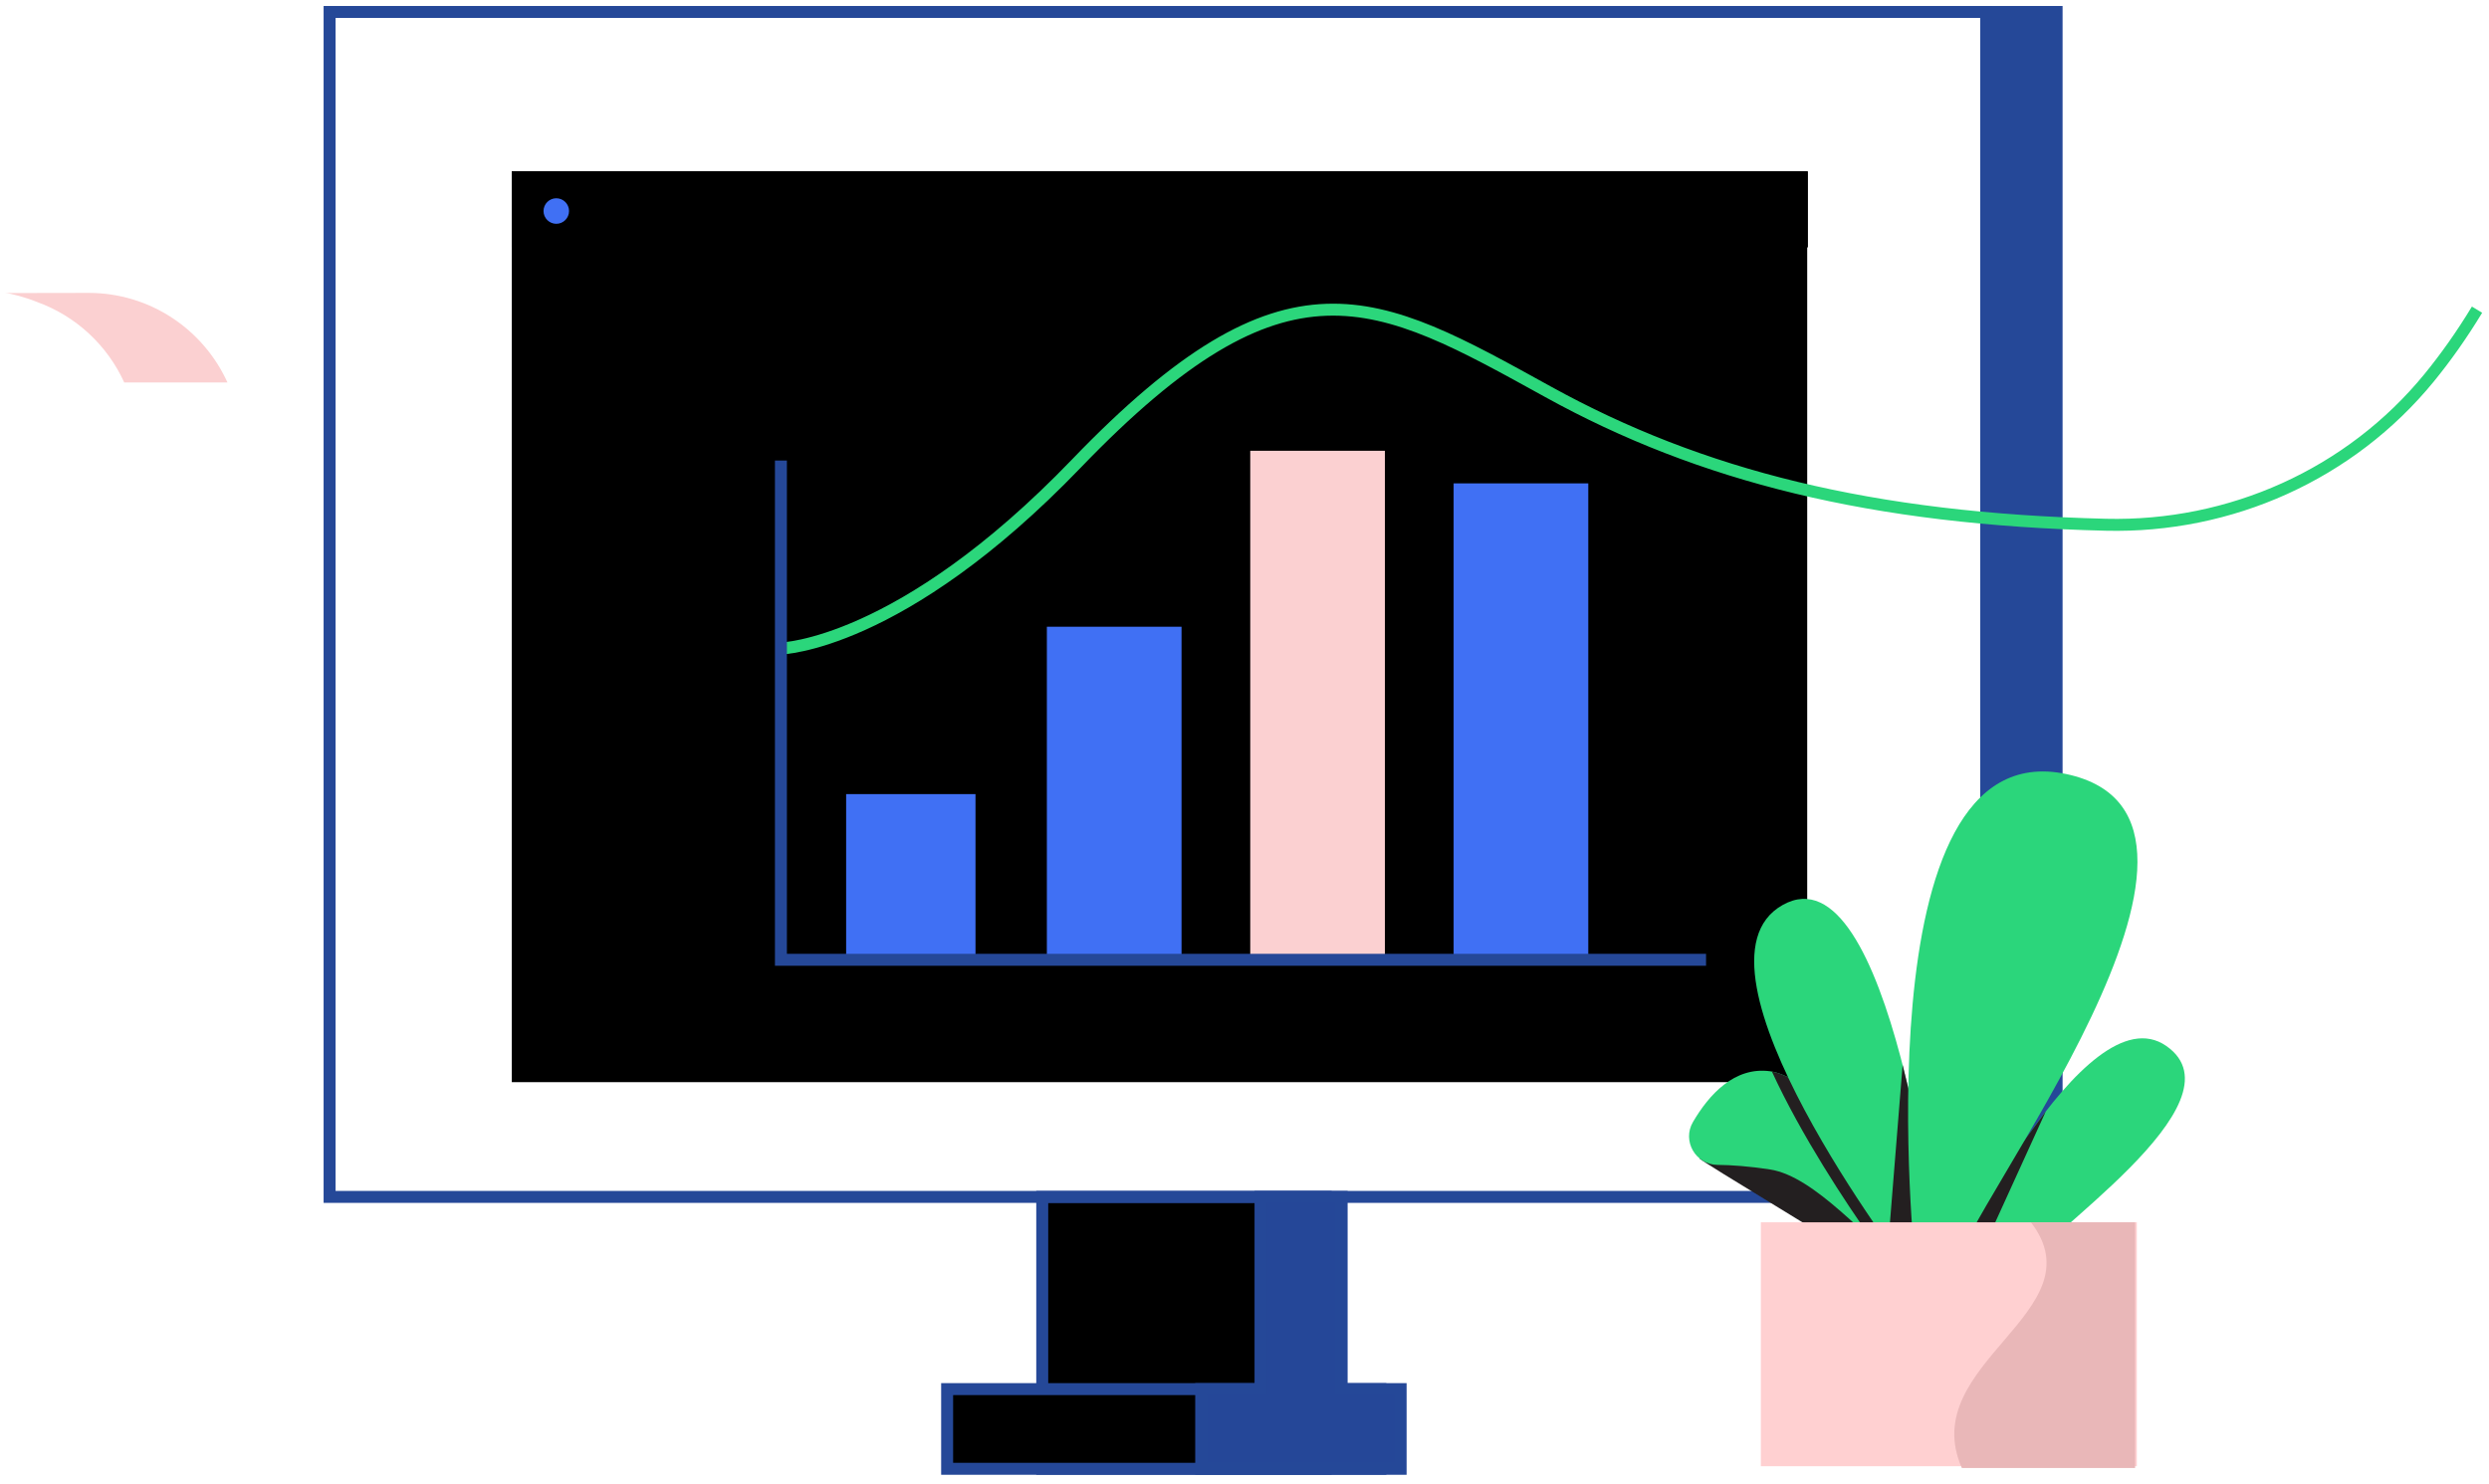
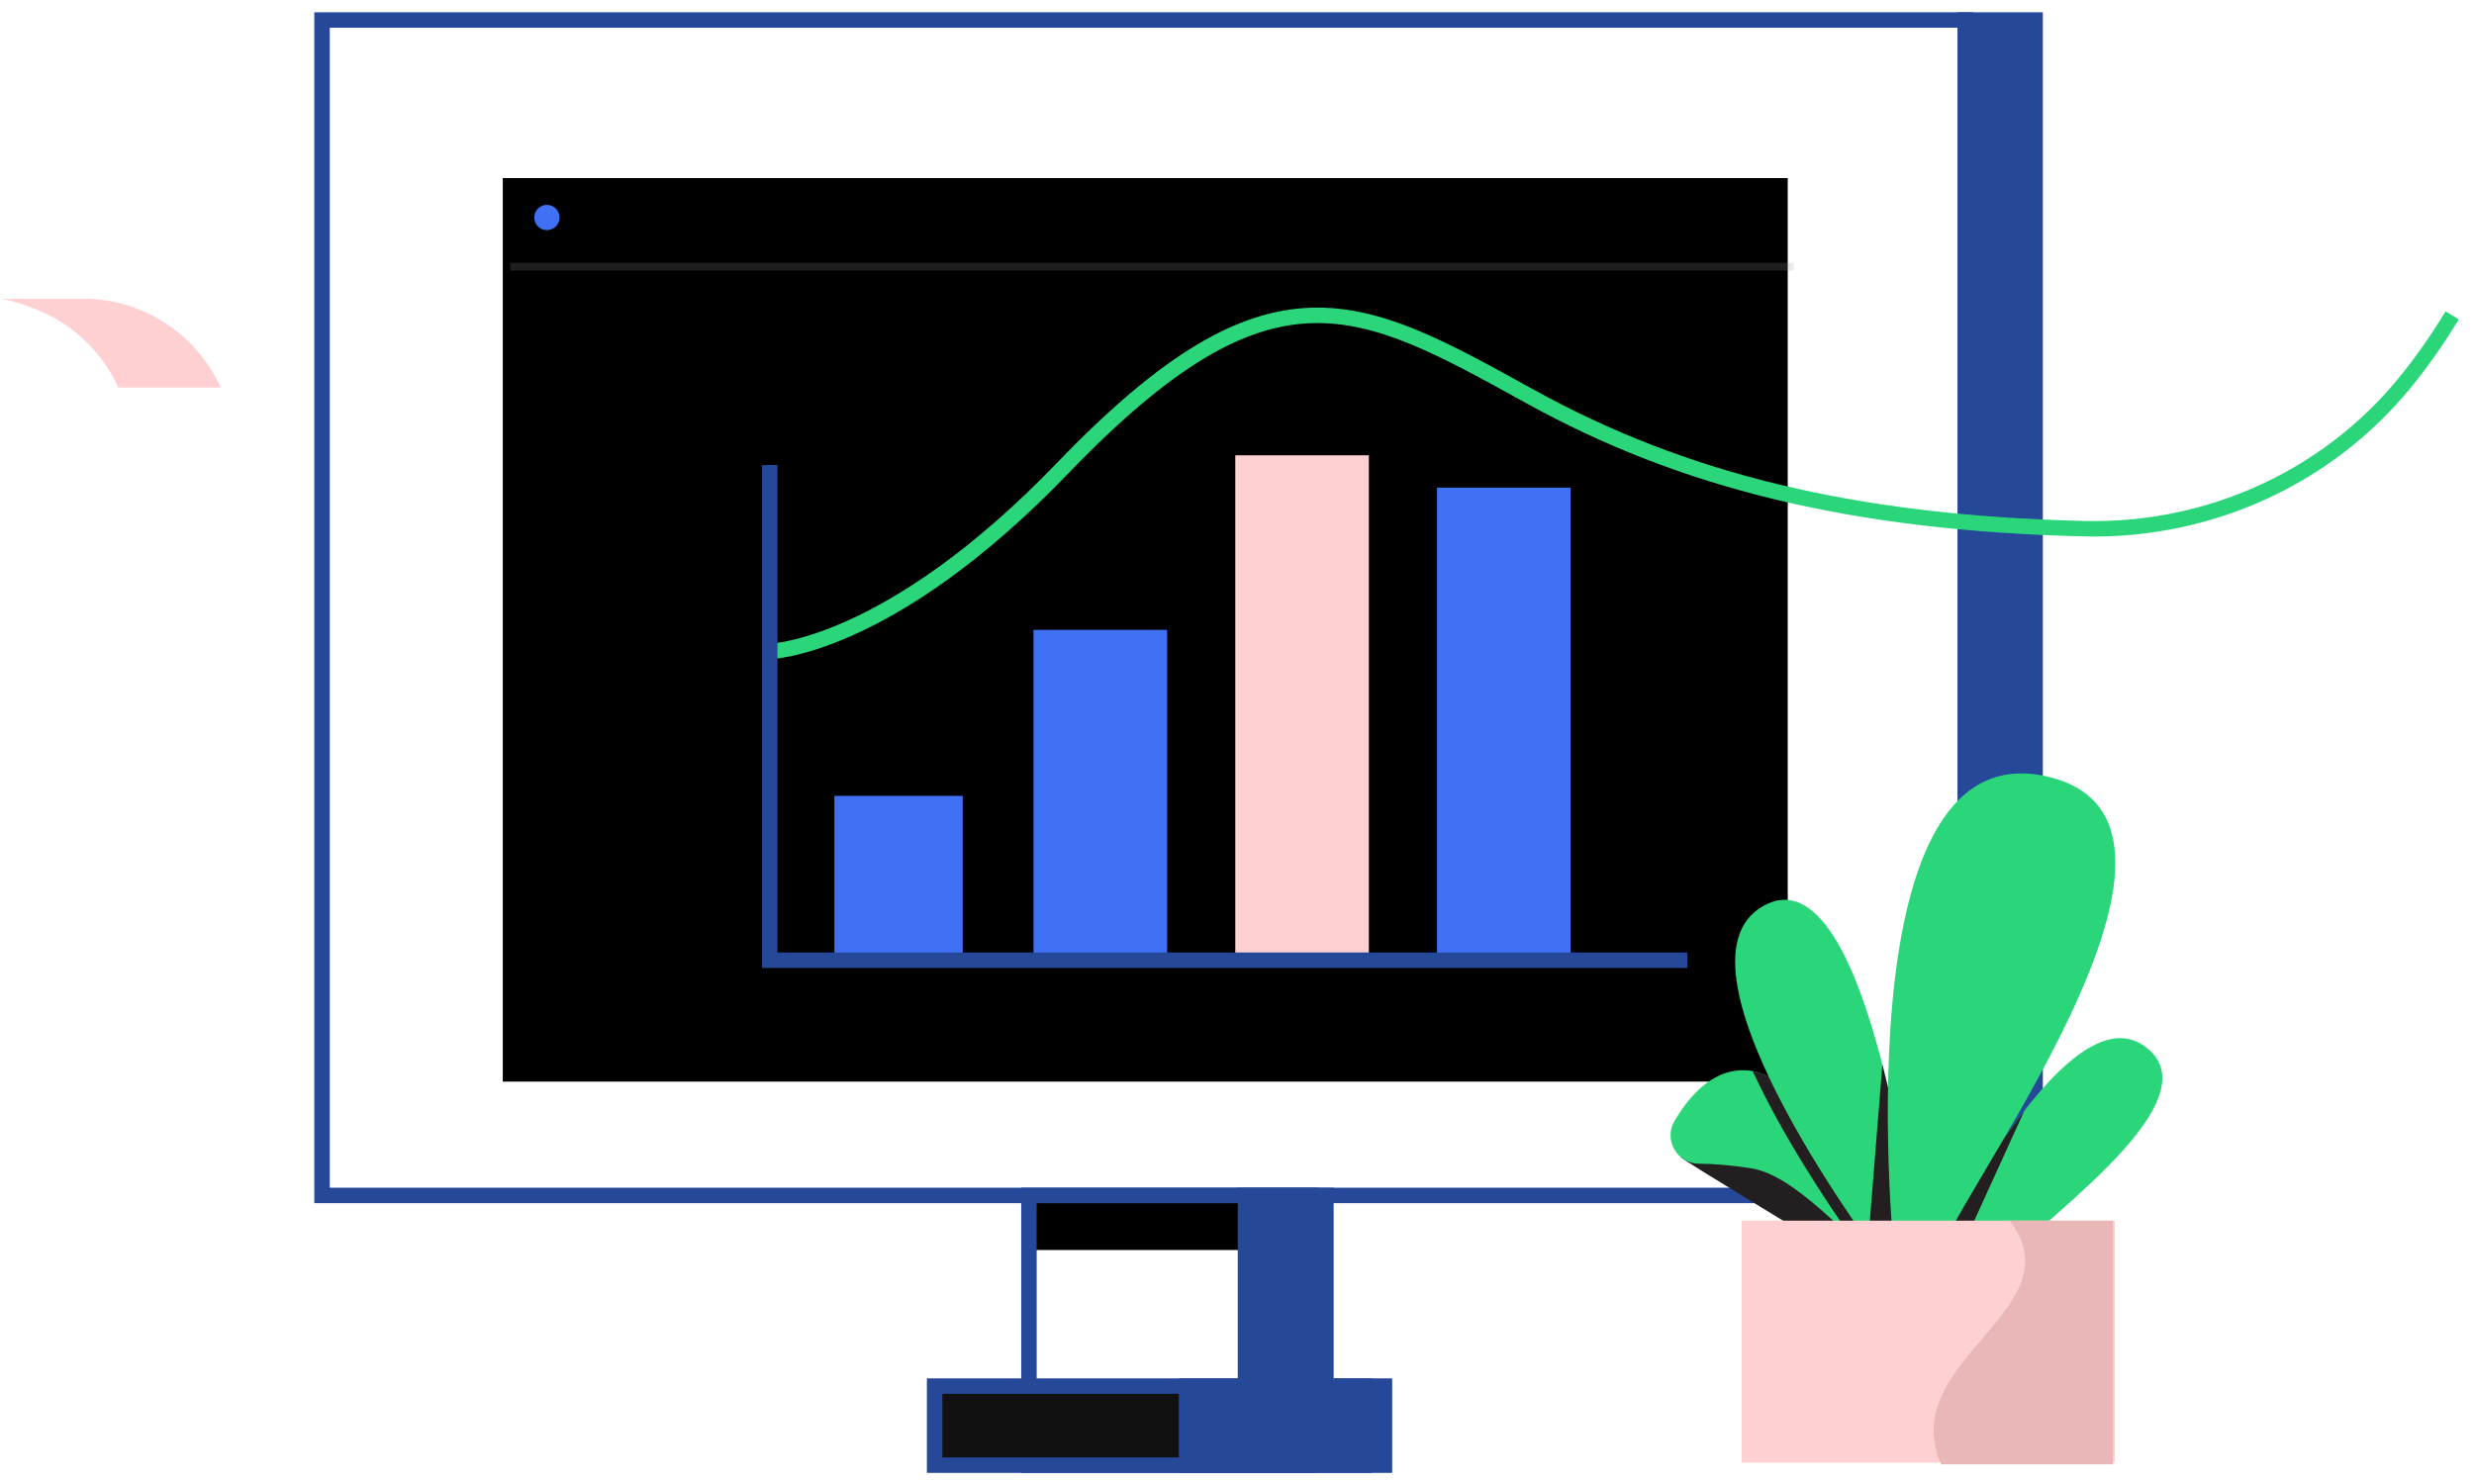
- <svg xmlns="http://www.w3.org/2000/svg" width="208" height="124" viewBox="0 0 208 124" fill="none">
-   <path fill-rule="evenodd" clip-rule="evenodd" d="M42.77 90.46H151.024V14.32H42.77V90.46Z" fill="#000000" />
-   <path fill-rule="evenodd" clip-rule="evenodd" d="M42.77 20.679H151.084V14.32H42.77V20.679Z" fill="#000000" />
-   <path fill-rule="evenodd" clip-rule="evenodd" d="M87.099 122.781H110.782V100.052H87.099V122.781Z" fill="#000000" />
-   <path fill-rule="evenodd" clip-rule="evenodd" d="M87.325 104.65H105.128V100.26H87.325V104.65Z" fill="#000000" />
-   <path fill-rule="evenodd" clip-rule="evenodd" d="M87.098 122.781H110.781V100.051H87.098V122.781Z" stroke="#254898" />
-   <path fill-rule="evenodd" clip-rule="evenodd" d="M79.149 122.78H115.352V116.119H79.149V122.78Z" fill="#000000" />
-   <path fill-rule="evenodd" clip-rule="evenodd" d="M79.15 122.78H115.353V116.119H79.15V122.78Z" stroke="#254898" />
-   <path fill-rule="evenodd" clip-rule="evenodd" d="M105.34 100.052V116.119H100.382V122.78H105.34H112.119H117.048V116.119H112.119V100.052H105.34Z" fill="#254798" />
-   <path fill-rule="evenodd" clip-rule="evenodd" d="M105.557 104.65H111.913V100.26H105.557V104.65Z" fill="#254798" />
-   <path fill-rule="evenodd" clip-rule="evenodd" d="M112.118 116.119V100.052H105.339V116.119H100.381V122.781H105.339H112.118H117.047V116.119H112.118Z" stroke="#254898" />
-   <path fill-rule="evenodd" clip-rule="evenodd" d="M27.543 100.052H165.991V1H27.543V100.052Z" stroke="#254898" />
-   <path fill-rule="evenodd" clip-rule="evenodd" d="M165.99 100.052H171.865V1H165.99V100.052Z" fill="#254898" />
-   <path fill-rule="evenodd" clip-rule="evenodd" d="M165.99 100.052H171.865V1H165.99V100.052Z" stroke="#254898" />
-   <path fill-rule="evenodd" clip-rule="evenodd" d="M70.71 80.23H81.52V66.381H70.71V80.23Z" fill="#4070F4" />
-   <path fill-rule="evenodd" clip-rule="evenodd" d="M87.484 80.229H98.738V52.39H87.484V80.229Z" fill="#4070F4" />
-   <path fill-rule="evenodd" clip-rule="evenodd" d="M104.48 80.23H115.734V37.681H104.48V80.23Z" fill="#FBD0D1" />
-   <path fill-rule="evenodd" clip-rule="evenodd" d="M121.476 80.23H132.729V40.406H121.476V80.23Z" fill="#4070F4" />
-   <path d="M65.26 54.205C65.26 54.205 75.263 54.018 89.951 38.749C107.566 20.437 114.92 24.781 129.379 32.758C142.115 39.785 156.399 43.387 175.979 43.865C186.4 44.119 196.413 39.642 203.008 31.568C204.365 29.905 205.708 28.02 207 25.885" stroke="#2BD67B" />
-   <path d="M65.26 38.498V80.231H142.571" stroke="#254898" />
-   <path fill-rule="evenodd" clip-rule="evenodd" d="M3.089 25.241C2.125 24.848 0.803 24.496 0.412 24.496C0.412 24.496 6.459 24.484 7.403 24.484C12.566 24.484 17.008 27.557 19.009 31.972H10.381C8.967 28.852 6.332 26.41 3.089 25.241Z" fill="#FBD0D1" />
-   <path fill-rule="evenodd" clip-rule="evenodd" d="M47.554 17.641C47.554 18.23 47.077 18.708 46.487 18.708C45.898 18.708 45.421 18.23 45.421 17.641C45.421 17.052 45.898 16.574 46.487 16.574C47.077 16.574 47.554 17.052 47.554 17.641Z" fill="#4070F4" />
-   <path fill-rule="evenodd" clip-rule="evenodd" d="M163.023 106.024C163.023 106.024 174.201 82.69 181.03 87.434C187.859 92.179 170.046 103.622 169.038 106.19L163.023 106.024Z" fill="#2BD67B" />
-   <path fill-rule="evenodd" clip-rule="evenodd" d="M163.242 103.132L169.184 95.308L170.962 92.904L166.027 103.739L163.242 103.132Z" fill="#231F20" />
-   <path fill-rule="evenodd" clip-rule="evenodd" d="M142.008 96.816C141.828 96.909 154.981 104.697 156.652 106.024H159.924C159.924 106.024 150.945 92.191 142.008 96.816Z" fill="#231F20" />
-   <path fill-rule="evenodd" clip-rule="evenodd" d="M163.018 106.013C163.018 106.013 153.497 90.299 147.913 89.548C144.945 89.148 142.818 91.5 141.477 93.791C140.552 95.372 141.696 97.359 143.527 97.375C144.697 97.386 146.152 97.487 147.913 97.758C151.729 98.344 156.053 103.739 159.277 106.013H163.018Z" fill="#2BD67B" />
-   <path fill-rule="evenodd" clip-rule="evenodd" d="M163.018 106.013C163.018 106.013 161.987 104.313 160.405 102.003C160.726 104.185 160.898 105.687 160.931 106.013H163.018Z" fill="#2BD67B" />
-   <path fill-rule="evenodd" clip-rule="evenodd" d="M160.931 106.013C160.898 105.687 160.726 104.185 160.406 102.003C157.225 97.36 151.817 90.258 148.074 89.575C150.551 94.954 154.212 100.475 156.415 103.607C157.429 104.534 158.394 105.391 159.277 106.013H160.931Z" fill="#231F20" />
-   <path fill-rule="evenodd" clip-rule="evenodd" d="M159.423 106.197C159.423 106.197 139.973 80.719 148.968 75.653C157.963 70.587 161.921 104.596 162.062 106.035" fill="#2BD67B" />
-   <path fill-rule="evenodd" clip-rule="evenodd" d="M158.997 89.022L157.87 103.041L160.686 103.479L159.479 90.983L158.997 89.022Z" fill="#231F20" />
-   <path fill-rule="evenodd" clip-rule="evenodd" d="M160.068 105.904C160.068 105.904 155.243 61.046 172.651 64.7C190.059 68.354 163.902 101.503 163.501 105.904H160.068Z" fill="#2BD67B" />
-   <path fill-rule="evenodd" clip-rule="evenodd" d="M159.95 102.176H147.15V122.566H178.57V102.176H159.95Z" fill="#FFD0D1" />
-   <path fill-rule="evenodd" clip-rule="evenodd" d="M163.948 122.713H178.424V102.177H169.721C175.478 109.673 160.08 113.952 163.948 122.713Z" fill="#E9B7B8" />
+ <svg xmlns="http://www.w3.org/2000/svg" width="160" height="96" viewBox="0 0 160 96" fill="none">
+   <path fill-rule="evenodd" clip-rule="evenodd" d="M32.516 69.97H115.618V11.521H32.516V69.97Z" fill="black" />
+   <path opacity="0.2" fill-rule="evenodd" clip-rule="evenodd" d="M33 17.5H116V17H33V17.5Z" fill="#9999A0" />
+   <path fill-rule="evenodd" clip-rule="evenodd" d="M66.719 80.863H80.385V77.493H66.719V80.863Z" fill="black" />
+   <path fill-rule="evenodd" clip-rule="evenodd" d="M66.545 94.781H84.725V77.332H66.545V94.781Z" stroke="#254898" />
+   <path fill-rule="evenodd" clip-rule="evenodd" d="M60.443 94.78H88.234V89.667H60.443V94.78Z" fill="#111112" />
+   <path fill-rule="evenodd" clip-rule="evenodd" d="M60.444 94.781H88.234V89.667H60.444V94.781Z" stroke="#254898" />
+   <path fill-rule="evenodd" clip-rule="evenodd" d="M80.548 77.333V89.667H76.742V94.781H80.548H85.752H89.536V89.667H85.752V77.333H80.548Z" fill="#254898" />
+   <path fill-rule="evenodd" clip-rule="evenodd" d="M85.751 89.667V77.333H80.548V89.667H76.742V94.781H80.548H85.751H89.536V89.667H85.751Z" stroke="#254898" />
+   <path fill-rule="evenodd" clip-rule="evenodd" d="M20.827 77.333H127.107V1.295H20.827V77.333Z" stroke="#254898" />
+   <path fill-rule="evenodd" clip-rule="evenodd" d="M127.107 77.333H131.617V1.295H127.107V77.333Z" fill="#254898" />
+   <path fill-rule="evenodd" clip-rule="evenodd" d="M127.107 77.333H131.617V1.295H127.107V77.333Z" stroke="#254898" />
+   <path fill-rule="evenodd" clip-rule="evenodd" d="M53.965 62.117H62.263V51.485H53.965V62.117Z" fill="#4070F4" />
+   <path fill-rule="evenodd" clip-rule="evenodd" d="M66.841 62.116H75.48V40.745H66.841V62.116Z" fill="#4070F4" />
+   <path fill-rule="evenodd" clip-rule="evenodd" d="M79.888 62.117H88.528V29.454H79.888V62.117Z" fill="#FFD0D1" />
+   <path fill-rule="evenodd" clip-rule="evenodd" d="M92.935 62.117H101.574V31.545H92.935V62.117Z" fill="#4070F4" />
+   <path d="M49.781 42.139C49.781 42.139 57.46 41.995 68.735 30.273C82.258 16.216 87.903 19.551 99.002 25.674C108.779 31.069 119.744 33.834 134.775 34.201C142.775 34.396 150.462 30.959 155.524 24.761C156.566 23.484 157.597 22.038 158.588 20.399" stroke="#2BD67B" />
+   <path d="M49.781 30.081V62.117H109.129" stroke="#254898" />
+   <path fill-rule="evenodd" clip-rule="evenodd" d="M2.055 19.904C1.315 19.602 0.3 19.332 0 19.332C0 19.332 4.642 19.323 5.367 19.323C9.33 19.323 12.74 21.682 14.276 25.071H7.653C6.567 22.676 4.544 20.801 2.055 19.904Z" fill="#FFD0D1" />
+   <path fill-rule="evenodd" clip-rule="evenodd" d="M36.189 14.07C36.189 14.522 35.822 14.889 35.37 14.889C34.918 14.889 34.551 14.522 34.551 14.07C34.551 13.618 34.918 13.251 35.37 13.251C35.822 13.251 36.189 13.618 36.189 14.07Z" fill="#4070F4" />
+   <path fill-rule="evenodd" clip-rule="evenodd" d="M124.829 81.917C124.829 81.917 133.409 64.005 138.652 67.647C143.894 71.29 130.22 80.074 129.446 82.045L124.829 81.917Z" fill="#2BD67B" />
+   <path fill-rule="evenodd" clip-rule="evenodd" d="M124.997 79.697L129.559 73.692L130.924 71.846L127.135 80.164L124.997 79.697Z" fill="#231F20" />
+   <path fill-rule="evenodd" clip-rule="evenodd" d="M108.697 74.849C108.559 74.92 118.655 80.899 119.938 81.917H122.45C122.45 81.917 115.558 71.298 108.697 74.849Z" fill="#231F20" />
+   <path fill-rule="evenodd" clip-rule="evenodd" d="M124.825 81.909C124.825 81.909 117.516 69.846 113.23 69.269C110.951 68.962 109.318 70.768 108.289 72.527C107.579 73.74 108.457 75.266 109.863 75.278C110.761 75.286 111.877 75.364 113.23 75.572C116.159 76.022 119.478 80.163 121.953 81.909H124.825Z" fill="#2BD67B" />
+   <path fill-rule="evenodd" clip-rule="evenodd" d="M124.825 81.909C124.825 81.909 124.034 80.604 122.819 78.831C123.065 80.506 123.198 81.659 123.223 81.909H124.825Z" fill="#2BD67B" />
+   <path fill-rule="evenodd" clip-rule="evenodd" d="M123.223 81.909C123.198 81.659 123.066 80.506 122.82 78.831C120.378 75.266 116.226 69.815 113.353 69.29C115.254 73.419 118.065 77.658 119.756 80.062C120.534 80.774 121.275 81.431 121.953 81.909H123.223Z" fill="#231F20" />
+   <path fill-rule="evenodd" clip-rule="evenodd" d="M122.066 82.05C122.066 82.05 107.135 62.492 114.04 58.603C120.945 54.714 123.983 80.821 124.091 81.926" fill="#2BD67B" />
+   <path fill-rule="evenodd" clip-rule="evenodd" d="M121.738 68.866L120.873 79.628L123.035 79.963L122.108 70.371L121.738 68.866Z" fill="#231F20" />
+   <path fill-rule="evenodd" clip-rule="evenodd" d="M122.56 81.825C122.56 81.825 118.857 47.39 132.22 50.195C145.583 53 125.503 78.447 125.196 81.825H122.56Z" fill="#2BD67B" />
+   <path fill-rule="evenodd" clip-rule="evenodd" d="M122.47 78.964H112.644V94.616H136.763V78.964H122.47Z" fill="#FFD0D1" />
+   <path fill-rule="evenodd" clip-rule="evenodd" d="M125.538 94.729H136.651V78.964H129.97C134.39 84.719 122.569 88.003 125.538 94.729Z" fill="#E9B7B8" />
</svg>
